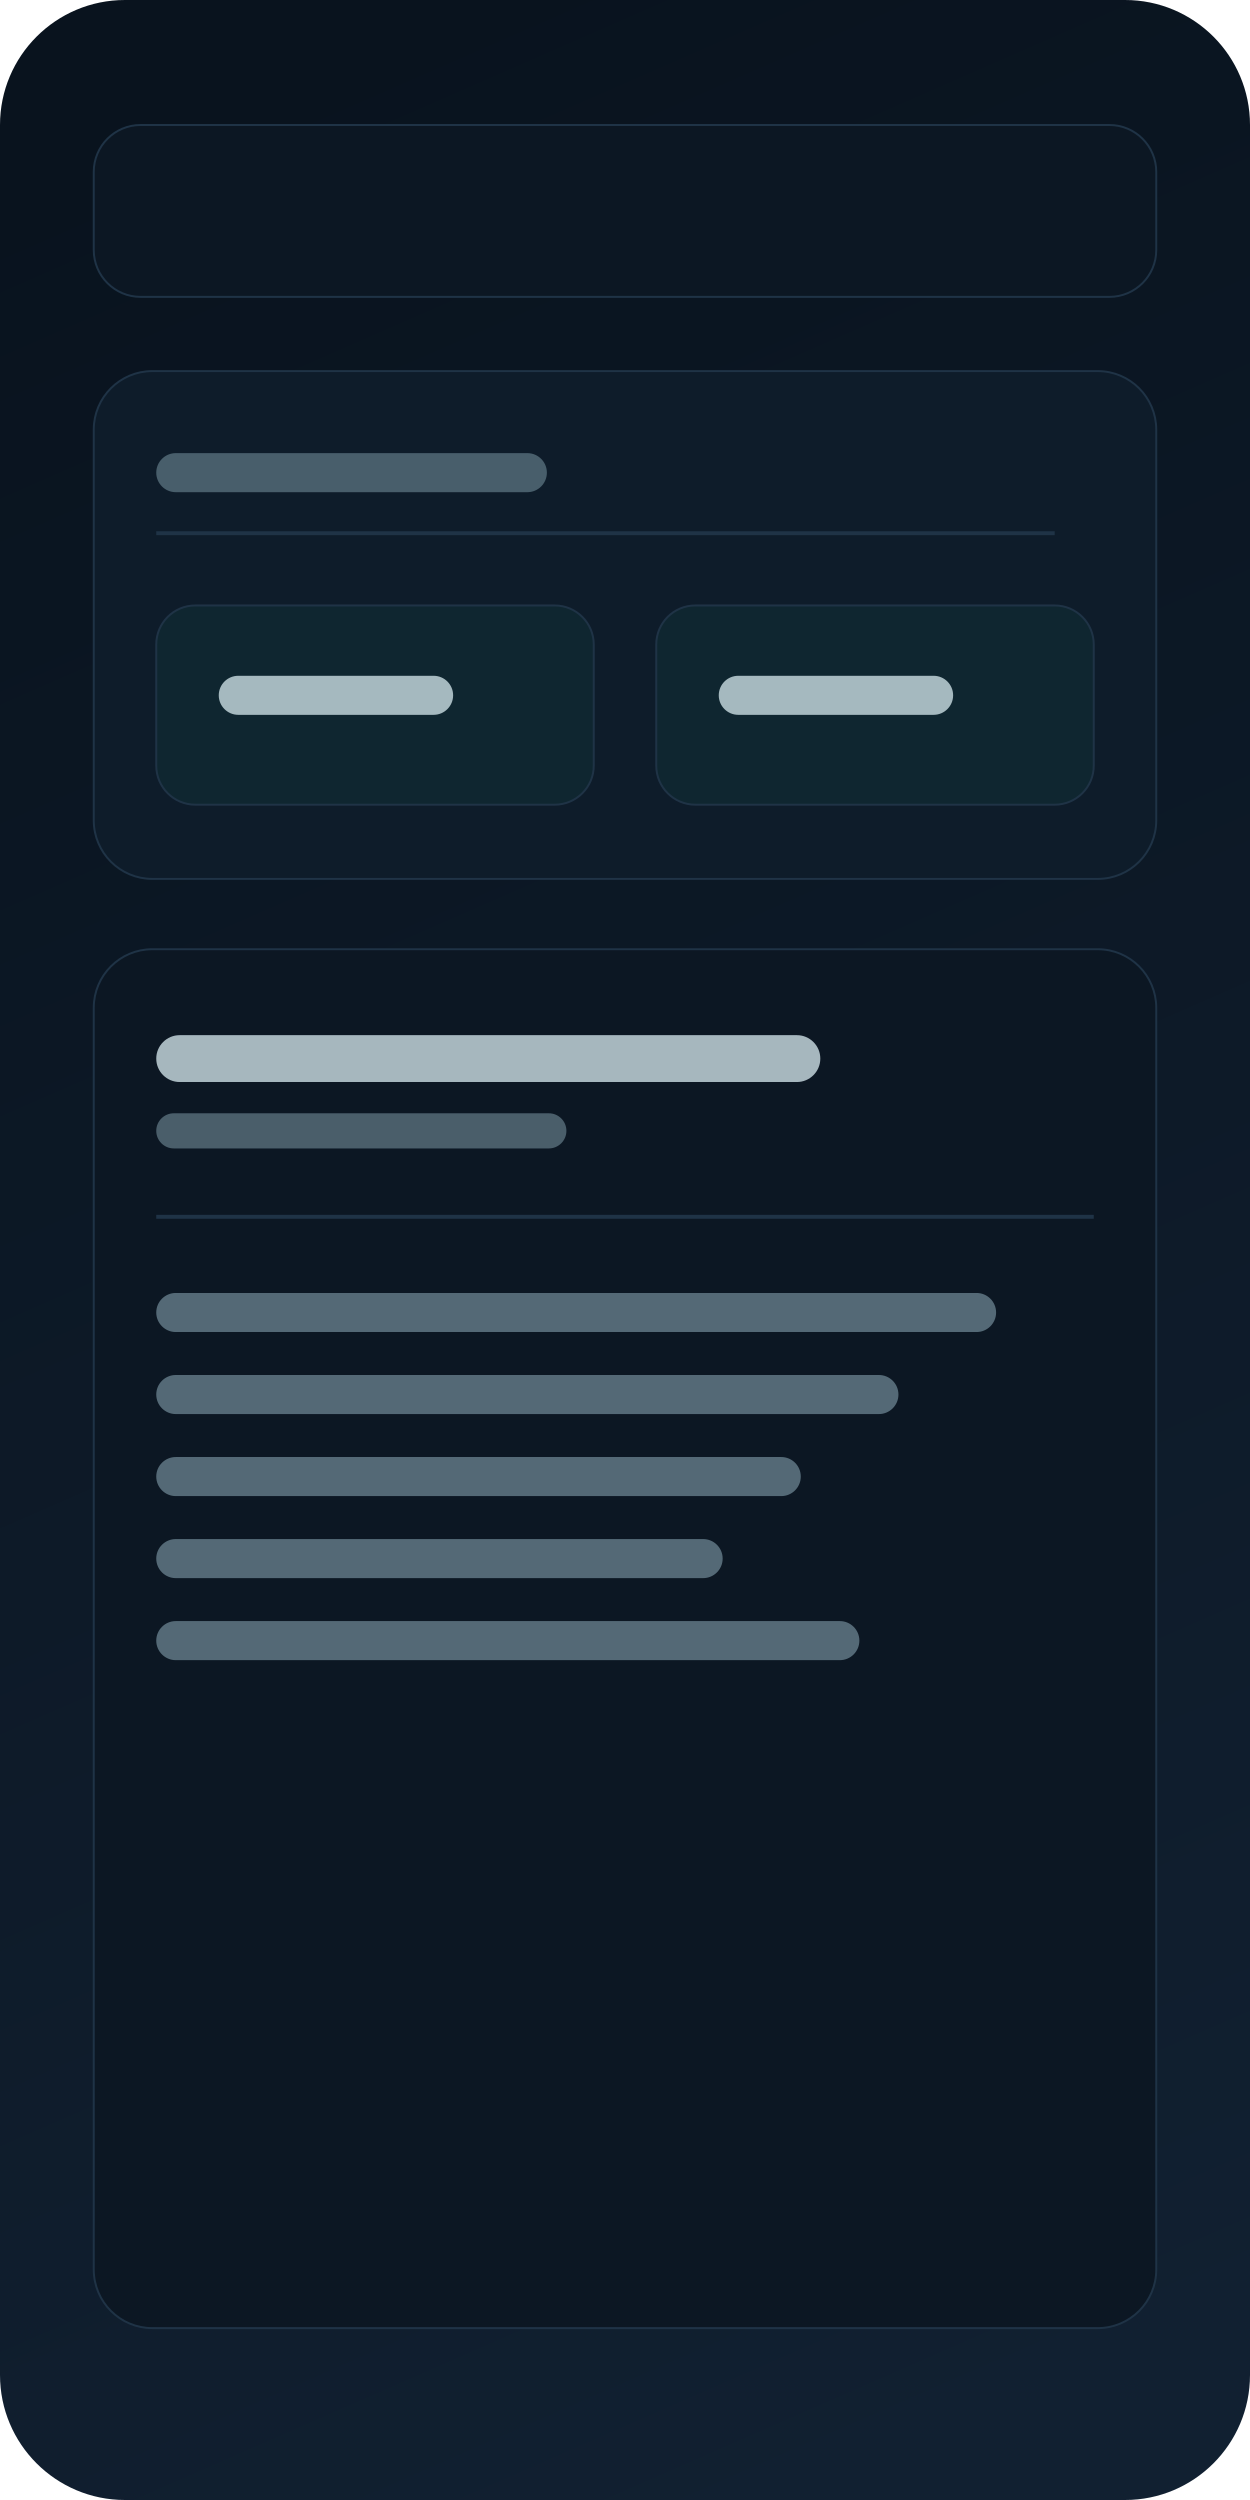
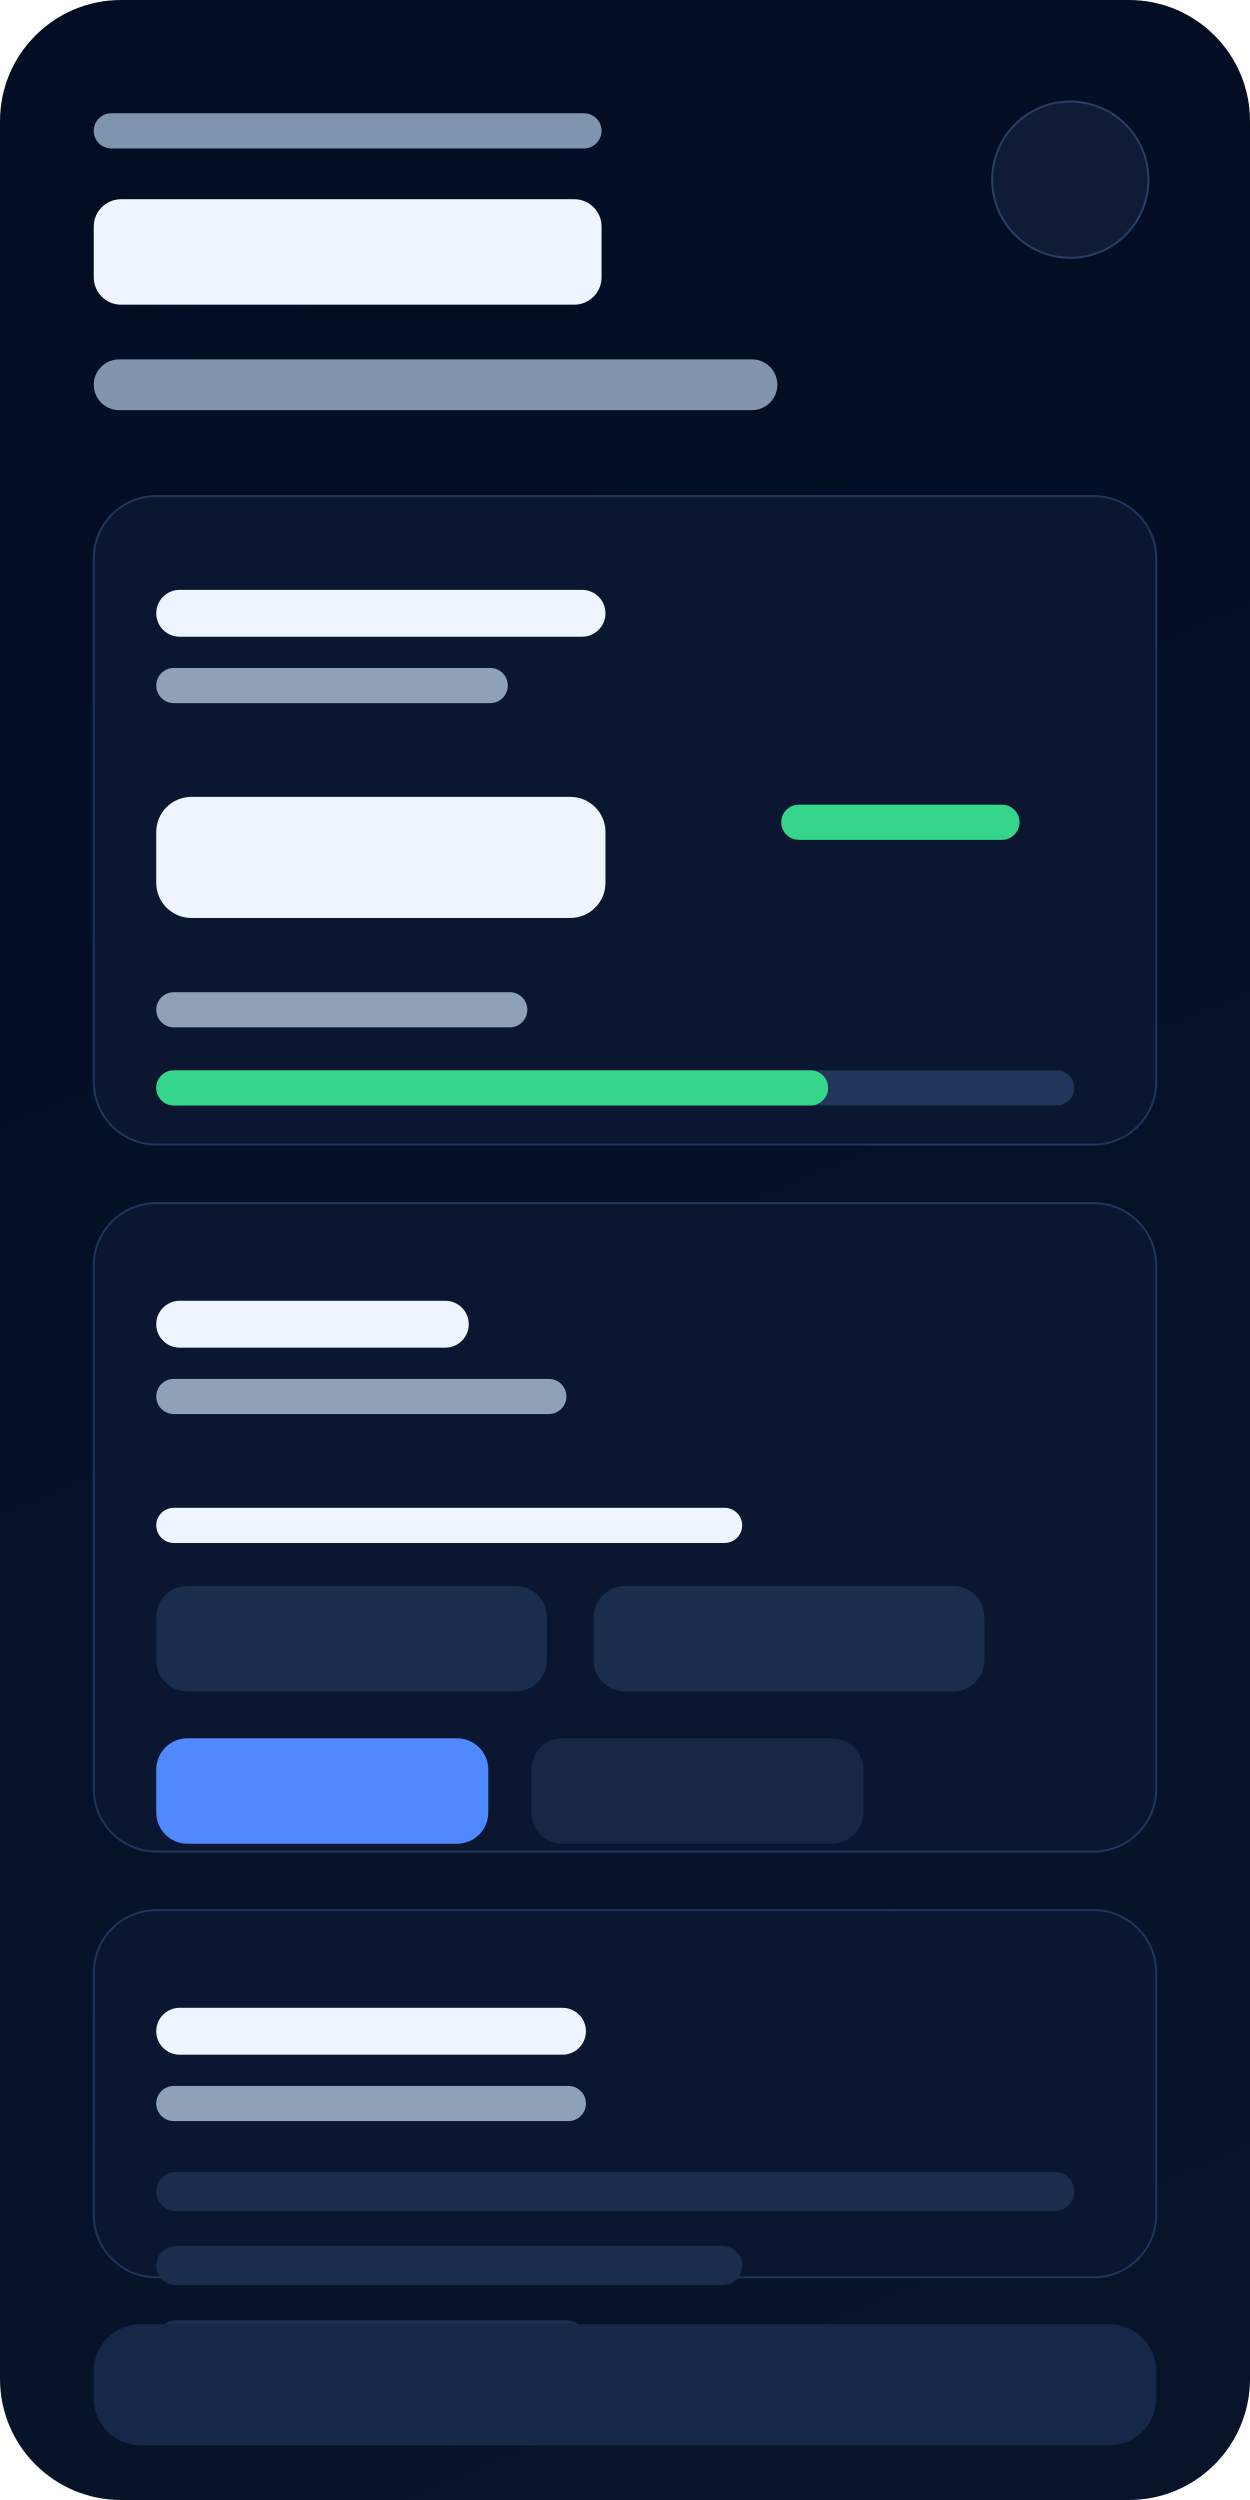
<svg xmlns="http://www.w3.org/2000/svg" width="640" height="1280" viewBox="0 0 640 1280" fill="none">
  <defs>
-     <linearGradient id="bg3" x1="62" y1="70" x2="566" y2="1220" gradientUnits="userSpaceOnUse">
-       <stop stop-color="#09131E" />
-       <stop offset="1" stop-color="#112031" />
+     <linearGradient id="bg" x1="68" y1="56" x2="560" y2="1230" gradientUnits="userSpaceOnUse">
+       <stop stop-color="#020D24" />
+       <stop offset="1" stop-color="#07142A" />
    </linearGradient>
  </defs>
-   <rect width="640" height="1280" rx="64" fill="url(#bg3)" />
-   <rect x="48" y="64" width="544" height="88" rx="24" fill="#0C1723" stroke="#1F3346" />
-   <rect x="48" y="190" width="544" height="260" rx="30" fill="#0E1C2A" stroke="#1F3346" />
-   <rect x="80" y="232" width="200" height="20" rx="10" fill="#8FAFBC" fill-opacity="0.45" />
-   <rect x="80" y="272" width="460" height="2" fill="#1F3346" />
-   <g>
-     <rect x="80" y="310" width="224" height="102" rx="20" fill="#0F2630" stroke="#1F3346" />
-     <rect x="112" y="346" width="120" height="20" rx="10" fill="#D6E9EF" fill-opacity="0.75" />
-     <rect x="336" y="310" width="224" height="102" rx="20" fill="#0F2630" stroke="#1F3346" />
-     <rect x="368" y="346" width="120" height="20" rx="10" fill="#D6E9EF" fill-opacity="0.75" />
-   </g>
-   <rect x="48" y="486" width="544" height="706" rx="30" fill="#0C1723" stroke="#1F3346" />
-   <rect x="80" y="530" width="340" height="24" rx="12" fill="#D6E9EF" fill-opacity="0.76" />
-   <rect x="80" y="570" width="210" height="18" rx="9" fill="#95B4C2" fill-opacity="0.45" />
-   <rect x="80" y="622" width="480" height="2" fill="#1F3346" />
-   <rect x="80" y="662" width="430" height="20" rx="10" fill="#9CBCCA" fill-opacity="0.5" />
-   <rect x="80" y="704" width="380" height="20" rx="10" fill="#9CBCCA" fill-opacity="0.5" />
-   <rect x="80" y="746" width="330" height="20" rx="10" fill="#9CBCCA" fill-opacity="0.5" />
-   <rect x="80" y="788" width="290" height="20" rx="10" fill="#9CBCCA" fill-opacity="0.5" />
-   <rect x="80" y="830" width="360" height="20" rx="10" fill="#9CBCCA" fill-opacity="0.5" />
+   <rect width="640" height="1280" rx="62" fill="url(#bg)" />
+   <rect x="48" y="58" width="260" height="18" rx="9" fill="#7F95AE" />
+   <rect x="48" y="102" width="260" height="54" rx="14" fill="#EEF5FF" />
+   <rect x="48" y="184" width="350" height="26" rx="13" fill="#9AB0C7" fill-opacity="0.84" />
+   <circle cx="548" cy="92" r="40" fill="#101C35" stroke="#2A3F64" />
+   <rect x="48" y="254" width="544" height="332" rx="32" fill="#0B1730" stroke="#20365A" />
+   <rect x="80" y="302" width="230" height="24" rx="12" fill="#EEF5FF" />
+   <rect x="80" y="342" width="180" height="18" rx="9" fill="#8FA1B7" />
+   <rect x="80" y="408" width="230" height="62" rx="18" fill="#EEF5FF" />
+   <rect x="80" y="508" width="190" height="18" rx="9" fill="#8FA1B7" />
+   <rect x="400" y="412" width="122" height="18" rx="9" fill="#36D58C" />
+   <rect x="80" y="548" width="470" height="18" rx="9" fill="#20365A" />
+   <rect x="80" y="548" width="344" height="18" rx="9" fill="#36D58C" />
+   <rect x="48" y="616" width="544" height="332" rx="32" fill="#0B1730" stroke="#20365A" />
+   <rect x="80" y="666" width="160" height="24" rx="12" fill="#EEF5FF" />
+   <rect x="80" y="706" width="210" height="18" rx="9" fill="#8FA1B7" />
+   <rect x="80" y="772" width="300" height="18" rx="9" fill="#EEF5FF" />
+   <rect x="80" y="812" width="200" height="54" rx="16" fill="#1A2D4D" />
+   <rect x="304" y="812" width="200" height="54" rx="16" fill="#1A2D4D" />
+   <rect x="80" y="890" width="170" height="54" rx="16" fill="#4F88FF" />
+   <rect x="272" y="890" width="170" height="54" rx="16" fill="#172744" />
+   <rect x="48" y="978" width="544" height="188" rx="32" fill="#0B1730" stroke="#20365A" />
+   <rect x="80" y="1028" width="220" height="24" rx="12" fill="#EEF5FF" />
+   <rect x="80" y="1068" width="220" height="18" rx="9" fill="#8FA1B7" />
+   <rect x="80" y="1112" width="470" height="20" rx="10" fill="#1A2D4D" />
+   <rect x="80" y="1150" width="300" height="20" rx="10" fill="#1A2D4D" />
+   <rect x="80" y="1188" width="220" height="20" rx="10" fill="#1A2D4D" />
+   <rect x="48" y="1190" width="544" height="62" rx="24" fill="#162847" />
</svg>
